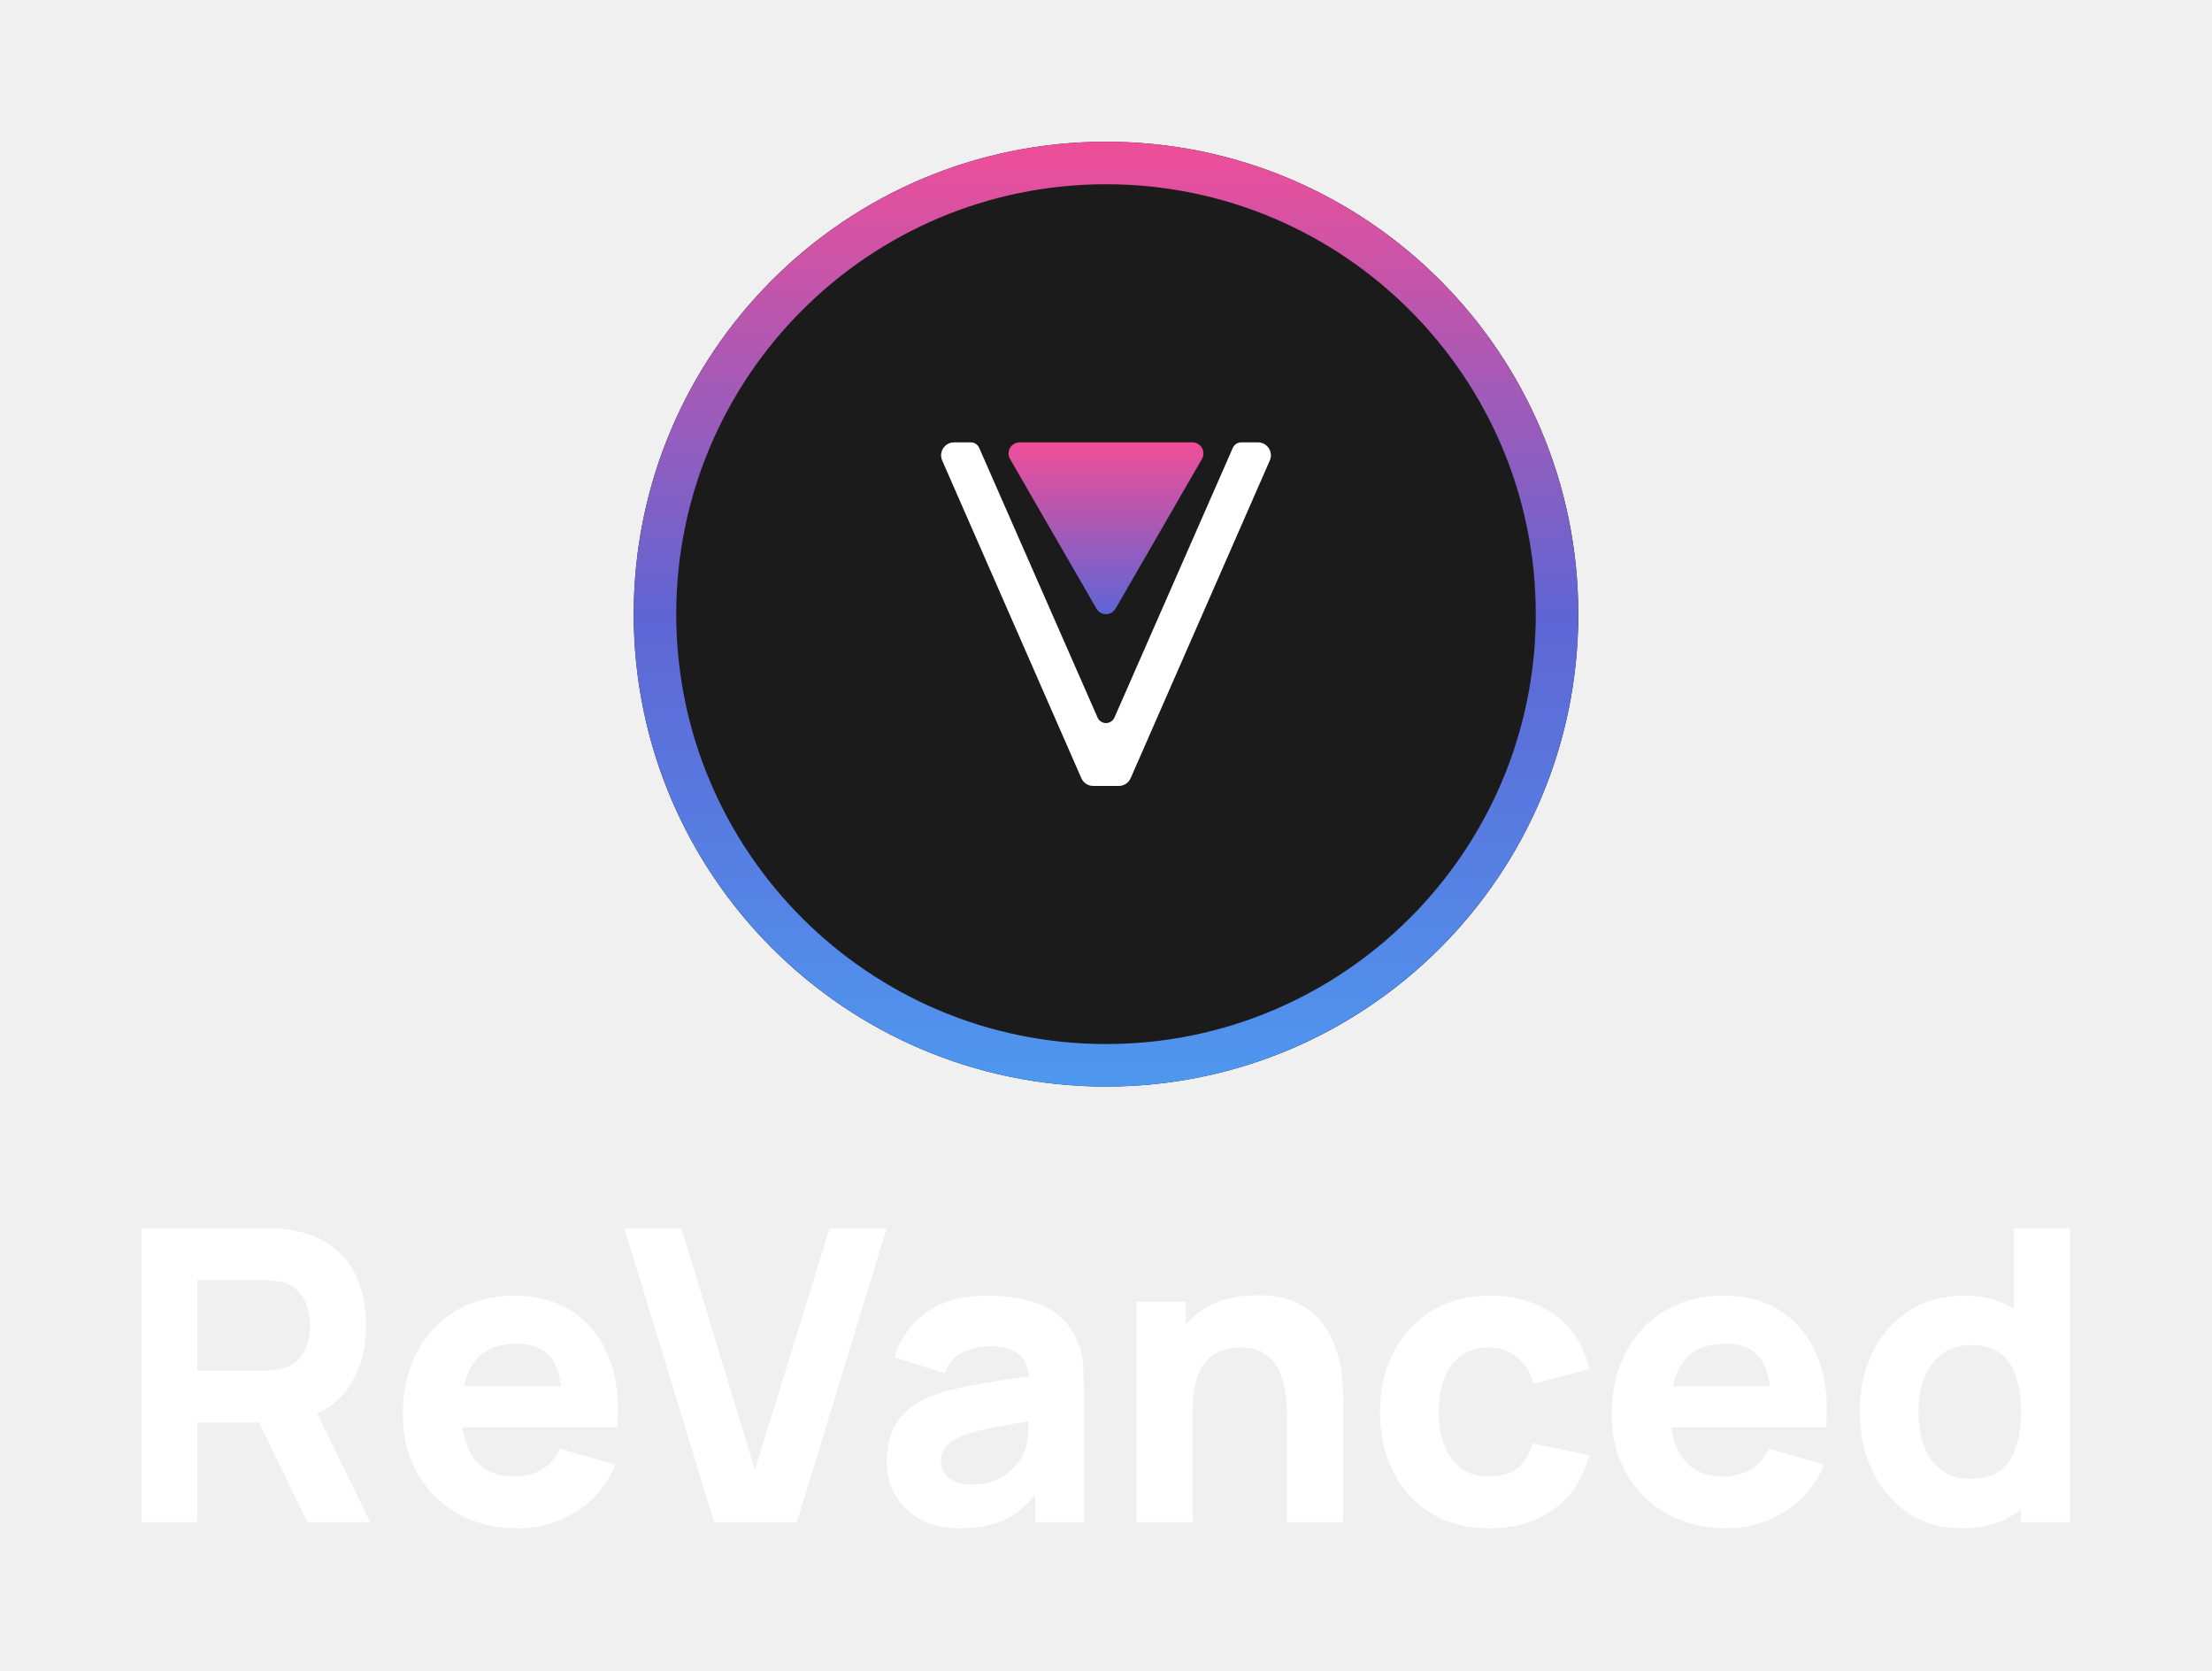
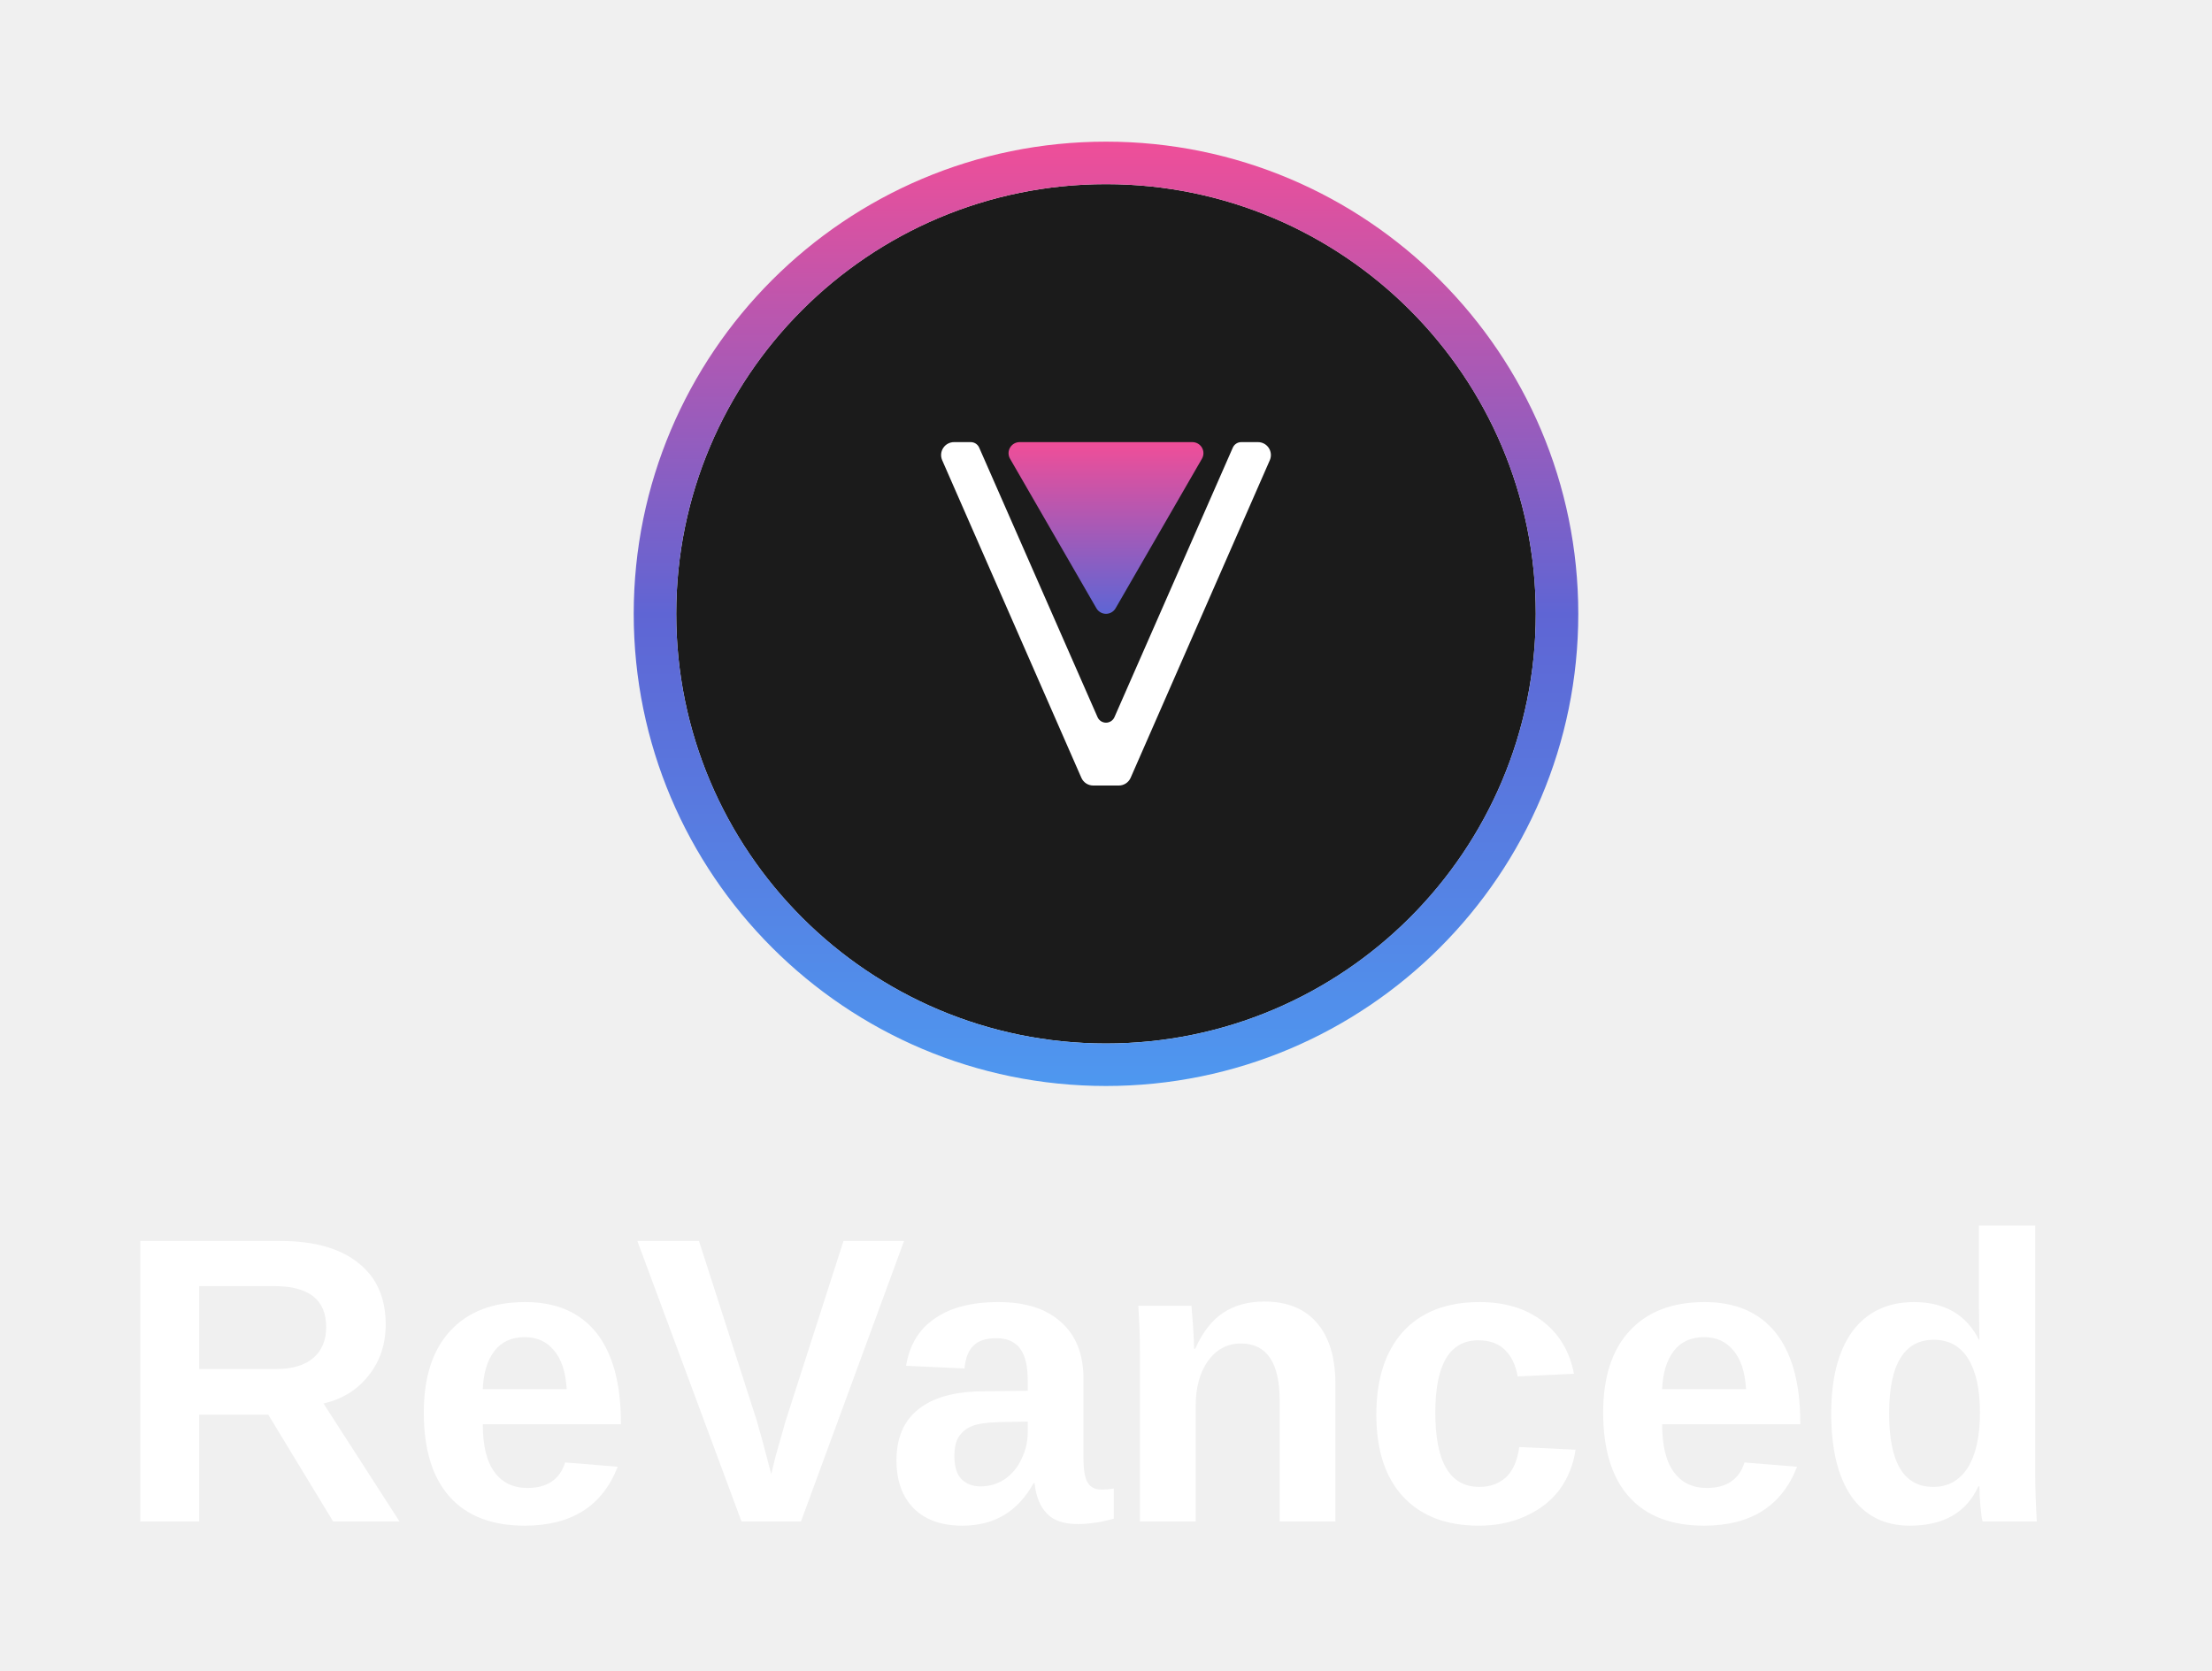
- <svg xmlns="http://www.w3.org/2000/svg" width="100%" height="100%" viewBox="0 0 9600 7249" version="1.1" xml:space="preserve" style="fill-rule:evenodd;clip-rule:evenodd;stroke-linejoin:round;stroke-miterlimit:2;">
-   <clipPath id="_clip1">
-     <rect id="Wordmark" x="614.902" y="5329.15" width="8370.2" height="1304.34" />
-   </clipPath>
-   <g clip-path="url(#_clip1)">
-     <path id="Wordmark1" d="M614.902,6604.05l-0,-1274.9l538.293,0c12.394,0 29.069,0.443 50.022,1.328c20.953,0.885 39.693,2.804 56.22,5.755c76.14,11.805 138.557,36.889 187.251,75.255c48.694,38.365 84.551,86.616 107.57,144.754c23.019,58.138 34.529,122.916 34.529,194.335c-0,106.832 -26.561,198.171 -79.682,274.016c-53.121,75.845 -136.344,122.621 -249.668,140.328l-106.242,7.082l-297.478,0l-0,432.051l-240.815,0Zm718.904,0l-251.439,-518.815l247.898,-47.809l276.229,566.624l-272.688,0Zm-478.089,-656.93l286.853,0c12.395,0 25.971,-0.59 40.726,-1.77c14.756,-1.181 28.332,-3.542 40.727,-7.083c32.462,-8.854 57.547,-23.757 75.254,-44.71c17.707,-20.954 29.955,-44.268 36.742,-69.943c6.788,-25.675 10.182,-50.022 10.182,-73.041c-0,-23.019 -3.394,-47.367 -10.182,-73.042c-6.787,-25.675 -19.035,-48.989 -36.742,-69.942c-17.707,-20.954 -42.792,-35.857 -75.254,-44.711c-12.395,-3.541 -25.971,-5.902 -40.727,-7.082c-14.755,-1.181 -28.331,-1.771 -40.726,-1.771l-286.853,-0l-0,393.095Z" style="fill:#fff;fill-rule:nonzero;" />
-     <path d="M2245.72,6630.61c-97.979,-0 -184.301,-21.101 -258.965,-63.303c-74.665,-42.202 -133.098,-100.34 -175.3,-174.414c-42.201,-74.074 -63.302,-158.92 -63.302,-254.538c-0,-104.471 20.658,-195.367 61.974,-272.688c41.317,-77.32 98.274,-137.377 170.873,-180.169c72.599,-42.791 156.117,-64.187 250.554,-64.187c100.34,-0 185.628,23.609 255.866,70.828c70.238,47.218 122.178,113.62 155.822,199.203c33.643,85.584 45.448,186.219 35.414,301.905l-238.159,-0l-0,-88.535c-0,-97.389 -15.494,-167.479 -46.481,-210.271c-30.988,-42.792 -81.6,-64.188 -151.838,-64.188c-82.042,0 -142.394,24.938 -181.054,74.812c-38.66,49.875 -57.99,123.507 -57.99,220.895c-0,89.125 19.33,158.035 57.99,206.729c38.66,48.695 95.47,73.042 170.43,73.042c47.219,-0 87.65,-10.329 121.293,-30.988c33.643,-20.658 59.318,-50.464 77.025,-89.42l240.816,69.057c-36.005,87.355 -92.815,155.232 -170.43,203.631c-77.616,48.399 -162.462,72.599 -254.538,72.599Zm-316.956,-437.363l0,-178.841l633.911,0l-0,178.841l-633.911,-0Z" style="fill:#fff;fill-rule:nonzero;" />
-     <path d="M3099.19,6604.05l-389.554,-1274.9l247.898,0l318.726,1048.26l324.038,-1048.26l247.898,0l-389.554,1274.9l-359.452,0Z" style="fill:#fff;fill-rule:nonzero;" />
-     <path d="M4166.93,6630.61c-68.467,-0 -126.457,-13.133 -173.971,-39.398c-47.514,-26.266 -83.518,-61.385 -108.013,-105.357c-24.495,-43.972 -36.742,-92.519 -36.742,-145.64c0,-44.268 6.788,-84.699 20.363,-121.293c13.576,-36.595 35.562,-68.91 65.959,-96.946c30.397,-28.036 71.27,-51.498 122.621,-70.385c35.414,-12.985 77.615,-24.495 126.605,-34.529c48.989,-10.034 104.471,-19.625 166.446,-28.774c61.974,-9.148 130.146,-19.33 204.515,-30.544l-86.764,47.809c0,-56.663 -13.575,-98.274 -40.726,-124.835c-27.151,-26.56 -72.599,-39.841 -136.344,-39.841c-35.414,0 -72.303,8.559 -110.669,25.676c-38.365,17.116 -65.22,47.513 -80.566,91.191l-217.797,-69.058c24.2,-79.091 69.648,-143.426 136.344,-193.006c66.697,-49.58 157.593,-74.369 272.688,-74.369c84.404,-0 159.363,12.985 224.879,38.955c65.516,25.97 115.096,70.828 148.739,134.573c18.887,35.414 30.102,70.828 33.643,106.242c3.542,35.414 5.312,74.96 5.312,118.637l0,584.331l-210.713,0l-0,-196.548l30.102,40.727c-46.629,64.335 -96.946,110.816 -150.952,139.442c-54.007,28.626 -122.326,42.94 -204.959,42.94Zm51.35,-189.465c44.268,-0 81.6,-7.821 111.997,-23.462c30.397,-15.641 54.597,-33.496 72.599,-53.564c18.002,-20.068 30.249,-36.889 36.742,-50.465c12.395,-25.97 19.625,-56.219 21.691,-90.748c2.066,-34.529 3.099,-63.303 3.099,-86.322l70.828,17.707c-71.418,11.805 -129.261,21.691 -173.529,29.66c-44.267,7.968 -79.976,15.198 -107.127,21.691c-27.151,6.492 -51.055,13.575 -71.714,21.248c-23.609,9.444 -42.644,19.625 -57.105,30.545c-14.46,10.919 -25.085,22.871 -31.872,35.856c-6.788,12.985 -10.182,27.446 -10.182,43.382c0,21.839 5.46,40.579 16.379,56.22c10.92,15.641 26.413,27.594 46.481,35.857c20.068,8.263 43.972,12.395 71.713,12.395Z" style="fill:#fff;fill-rule:nonzero;" />
-     <path d="M5585.26,6604.05l-0,-451.528c-0,-21.839 -1.181,-49.728 -3.541,-83.666c-2.361,-33.938 -9.739,-68.024 -22.134,-102.258c-12.395,-34.233 -32.611,-62.86 -60.647,-85.879c-28.036,-23.019 -67.729,-34.529 -119.079,-34.529c-20.658,0 -42.792,3.247 -66.402,9.739c-23.609,6.493 -45.743,19.035 -66.401,37.628c-20.658,18.592 -37.627,45.89 -50.907,81.895c-13.281,36.004 -19.921,83.813 -19.921,143.426l-138.114,-65.516c-0,-75.549 15.346,-146.377 46.038,-212.484c30.692,-66.106 76.878,-119.522 138.557,-160.248c61.679,-40.726 139.443,-61.089 233.29,-61.089c74.959,-0 136.049,12.69 183.267,38.07c47.219,25.38 83.961,57.548 110.226,96.503c26.266,38.955 45.006,79.534 56.22,121.736c11.215,42.201 18.002,80.714 20.363,115.538c2.361,34.824 3.542,60.204 3.542,76.14l-0,536.522l-244.357,0Zm-653.388,0l-0,-956.178l214.254,0l0,316.955l30.102,0l0,639.223l-244.356,0Z" style="fill:#fff;fill-rule:nonzero;" />
-     <path d="M6463.52,6630.61c-99.159,-0 -184.153,-22.134 -254.981,-66.402c-70.828,-44.267 -125.129,-104.471 -162.904,-180.611c-37.775,-76.14 -56.662,-162.019 -56.662,-257.637c-0,-96.798 19.625,-183.267 58.875,-259.407c39.251,-76.141 94.585,-136.049 166.003,-179.727c71.419,-43.677 155.822,-65.515 253.211,-65.515c112.734,-0 207.319,28.478 283.754,85.436c76.436,56.957 125.277,134.721 146.526,233.29l-240.815,63.745c-14.166,-49.58 -38.808,-88.24 -73.927,-115.981c-35.119,-27.741 -74.812,-41.612 -119.08,-41.612c-50.76,0 -92.371,12.248 -124.834,36.743c-32.463,24.494 -56.367,57.842 -71.714,100.044c-15.346,42.202 -23.019,89.863 -23.019,142.984c0,83.223 18.445,150.657 55.335,202.303c36.889,51.645 91.634,77.468 164.232,77.468c54.302,-0 95.618,-12.395 123.949,-37.185c28.331,-24.79 49.58,-60.204 63.745,-106.242l246.128,51.35c-27.151,101.52 -78.501,179.726 -154.051,234.618c-75.55,54.892 -168.807,82.338 -279.771,82.338Z" style="fill:#fff;fill-rule:nonzero;" />
-     <path d="M7492.3,6630.61c-97.979,-0 -184.3,-21.101 -258.965,-63.303c-74.664,-42.202 -133.098,-100.34 -175.299,-174.414c-42.202,-74.074 -63.303,-158.92 -63.303,-254.538c0,-104.471 20.658,-195.367 61.975,-272.688c41.316,-77.32 98.274,-137.377 170.872,-180.169c72.599,-42.791 156.117,-64.187 250.554,-64.187c100.34,-0 185.629,23.609 255.867,70.828c70.237,47.218 122.178,113.62 155.821,199.203c33.643,85.584 45.448,186.219 35.414,301.905l-238.159,-0l-0,-88.535c-0,-97.389 -15.494,-167.479 -46.481,-210.271c-30.987,-42.792 -81.6,-64.188 -151.837,-64.188c-82.043,0 -142.394,24.938 -181.055,74.812c-38.66,49.875 -57.99,123.507 -57.99,220.895c0,89.125 19.33,158.035 57.99,206.729c38.661,48.695 95.471,73.042 170.43,73.042c47.219,-0 87.65,-10.329 121.293,-30.988c33.644,-20.658 59.319,-50.464 77.026,-89.42l240.815,69.057c-36.004,87.355 -92.814,155.232 -170.43,203.631c-77.616,48.399 -162.462,72.599 -254.538,72.599Zm-316.955,-437.363l-0,-178.841l633.91,0l0,178.841l-633.91,-0Z" style="fill:#fff;fill-rule:nonzero;" />
-     <path d="M8512.22,6630.61c-87.945,-0 -164.97,-22.134 -231.076,-66.402c-66.106,-44.267 -117.604,-104.471 -154.494,-180.611c-36.889,-76.14 -55.334,-162.019 -55.334,-257.637c-0,-97.388 18.74,-184.005 56.22,-259.85c37.479,-75.845 90.158,-135.606 158.035,-179.284c67.876,-43.677 147.558,-65.515 239.044,-65.515c90.896,-0 167.331,22.133 229.306,66.401c61.974,44.267 108.898,104.471 140.77,180.611c31.873,76.14 47.809,162.019 47.809,257.637c0,95.618 -16.083,181.497 -48.251,257.637c-32.168,76.14 -80.124,136.344 -143.87,180.611c-63.745,44.268 -143.131,66.402 -238.159,66.402Zm38.956,-214.255c53.711,-0 96.65,-12.1 128.818,-36.299c32.168,-24.2 55.334,-58.138 69.5,-101.816c14.166,-43.677 21.248,-94.437 21.248,-152.28c0,-57.843 -7.082,-108.603 -21.248,-152.28c-14.166,-43.677 -36.742,-77.616 -67.729,-101.815c-30.987,-24.2 -71.566,-36.3 -121.736,-36.3c-53.711,0 -97.831,13.133 -132.36,39.398c-34.528,26.266 -60.056,61.385 -76.582,105.357c-16.527,43.972 -24.79,92.519 -24.79,145.64c-0,53.711 7.968,102.553 23.904,146.526c15.936,43.972 40.431,78.943 73.484,104.914c33.053,25.97 75.55,38.955 127.491,38.955Zm219.566,187.694l0,-655.159l-30.101,0l-0,-619.745l242.585,0l0,1274.9l-212.484,0Z" style="fill:#fff;fill-rule:nonzero;" />
+ <svg xmlns="http://www.w3.org/2000/svg" width="100%" height="100%" viewBox="0 0 2304 1740" version="1.1" xml:space="preserve" style="fill-rule:evenodd;clip-rule:evenodd;stroke-linejoin:round;stroke-miterlimit:2;">
+   <g id="Wordmark" transform="matrix(0.673206,0,0,0.673206,1152,1435.52)">
+     <g transform="matrix(1,0,0,1,-1492,-232.5)">
+       <g id="Wordmark1" transform="matrix(52.605,0,0,52.605,-15213.9,-10090.6)">
+         <g transform="matrix(12,0,0,12,345.733,200.459)">
+                 </g>
+         <text x="288.37px" y="200.459px" style="font-family:'Arial-BoldMT', 'Arial', sans-serif;font-weight:700;font-size:12px;fill:white;">ReV<tspan x="311.051px 317.725px " y="200.459px 200.459px ">an</tspan>ced</text>
+       </g>
+     </g>
  </g>
-   <g id="Logo">
-     <g id="Ring">
-       <circle id="Ring-Background" cx="4800" cy="2664.57" r="2049.67" style="fill:#1b1b1b;" />
-       <path id="Ring1" d="M4800,614.902c1131.25,-0 2049.67,918.427 2049.67,2049.67c0,1131.25 -918.427,2049.67 -2049.67,2049.67c-1131.25,0 -2049.67,-918.427 -2049.67,-2049.67c-0,-1131.25 918.427,-2049.67 2049.67,-2049.67Zm-0,184.47c1029.43,0 1865.2,835.769 1865.2,1865.2c-0,1029.43 -835.769,1865.2 -1865.2,1865.2c-1029.43,-0 -1865.2,-835.769 -1865.2,-1865.2c0,-1029.43 835.769,-1865.2 1865.2,-1865.2Z" style="fill:url(#_Linear2);" />
-     </g>
-     <g id="Shape">
-       <path id="V-Shape" d="M5510.93,1997.78c7.593,-17.329 5.93,-37.319 -4.422,-53.156c-10.351,-15.836 -27.994,-25.381 -46.913,-25.381c-26.379,-0 -53.47,-0 -72.584,-0c-15.886,-0 -30.269,9.393 -36.655,23.938c-63.887,145.508 -401.084,913.501 -513.699,1169.99c-6.387,14.546 -20.77,23.939 -36.656,23.939c-15.886,-0 -30.269,-9.393 -36.655,-23.939c-112.615,-256.491 -449.812,-1024.49 -513.699,-1169.99c-6.387,-14.545 -20.769,-23.938 -36.655,-23.938c-19.114,-0 -46.202,-0 -72.58,-0c-18.919,-0 -36.561,9.545 -46.913,25.381c-10.351,15.837 -12.014,35.826 -4.421,53.155c120.706,275.509 522.01,1191.47 603.987,1378.58c8.931,20.385 29.079,33.554 51.335,33.554c32.246,0 78.957,0 111.203,0c22.256,0 42.403,-13.169 51.335,-33.554c81.978,-187.11 483.285,-1103.07 603.992,-1378.58Z" style="fill:#fff;" />
-       <path id="Diamond" d="M4841.6,2640.55c-8.581,14.864 -24.44,24.02 -41.603,24.02c-17.163,0 -33.022,-9.156 -41.603,-24.02c-87.097,-150.856 -287.752,-498.4 -374.849,-649.256c-8.581,-14.864 -8.581,-33.176 0,-48.04c8.582,-14.863 24.441,-24.019 41.603,-24.019c174.194,-0 575.504,-0 749.698,-0c17.162,-0 33.021,9.156 41.603,24.019c8.581,14.864 8.581,33.176 -0,48.04c-87.097,150.856 -287.752,498.4 -374.849,649.256Z" style="fill:url(#_Linear3);" />
+   <g id="revanced-logo.afdesign" transform="matrix(3.84314,0,0,3.84314,1152,639.498)">
+     <g transform="matrix(1,0,0,1,-128,-128)">
+       <g id="Logo">
+         <clipPath id="_clip1">
+           <circle id="Background" cx="128" cy="128" r="116.48" />
+         </clipPath>
+         <g clip-path="url(#_clip1)">
+           <rect x="0" y="0" width="256" height="256" style="fill:rgb(27,27,27);" />
+         </g>
+         <path id="Ring" d="M128,0C198.645,0 256,57.355 256,128C256,198.645 198.645,256 128,256C57.355,256 0,198.645 0,128C0,57.355 57.355,0 128,0ZM128,11.52C63.713,11.52 11.52,63.713 11.52,128C11.52,192.287 63.713,244.48 128,244.48C192.287,244.48 244.48,192.287 244.48,128C244.48,63.713 192.287,11.52 128,11.52Z" style="fill:url(#_Linear2);" />
+         <g id="Shape">
+           <g id="V-Shape" transform="matrix(1,0,0,1,1.01146e-05,-0.0493818)">
+             <path d="M172.397,86.408C172.871,85.326 172.767,84.078 172.12,83.089C171.474,82.1 170.372,81.504 169.191,81.504C167.543,81.504 165.852,81.504 164.658,81.504C163.666,81.504 162.768,82.091 162.369,82.999C158.379,92.086 137.322,140.046 130.289,156.064C129.89,156.972 128.992,157.559 128,157.559C127.008,157.559 126.11,156.972 125.711,156.064C118.678,140.046 97.62,92.086 93.631,82.999C93.232,82.091 92.334,81.504 91.342,81.504C90.148,81.504 88.456,81.504 86.809,81.504C85.628,81.504 84.526,82.1 83.879,83.089C83.233,84.078 83.129,85.326 83.603,86.408C91.141,103.614 116.202,160.815 121.322,172.499C121.88,173.772 123.138,174.595 124.528,174.595C126.541,174.595 129.458,174.595 131.472,174.595C132.862,174.595 134.12,173.772 134.678,172.499C139.797,160.815 164.859,103.614 172.397,86.408Z" style="fill:white;" />
+           </g>
+           <g id="Diamond" transform="matrix(-1.54007,-1.88604e-16,1.88604e-16,-1.54007,327.925,209.689)">
+             <path d="M128.129,54.017C128.477,53.414 129.12,53.043 129.816,53.043C130.512,53.043 131.155,53.414 131.503,54.017C135.035,60.134 143.171,74.227 146.703,80.344C147.051,80.947 147.051,81.689 146.703,82.292C146.355,82.894 145.712,83.266 145.016,83.266L114.616,83.266C113.92,83.266 113.277,82.894 112.929,82.292C112.581,81.689 112.581,80.947 112.929,80.344C116.461,74.227 124.597,60.134 128.129,54.017Z" style="fill:url(#_Linear3);" />
+           </g>
+         </g>
+       </g>
    </g>
  </g>
  <defs>
-     <linearGradient id="_Linear2" x1="0" y1="0" x2="1" y2="0" gradientUnits="userSpaceOnUse" gradientTransform="matrix(2.51012e-13,4099.34,-4099.34,2.51012e-13,4800,614.902)">
-       <stop offset="0" style="stop-color:#f04e98;stop-opacity:1" />
-       <stop offset="0.5" style="stop-color:#5f65d4;stop-opacity:1" />
-       <stop offset="1" style="stop-color:#4e98f0;stop-opacity:1" />
+     <linearGradient id="_Linear2" x1="0" y1="0" x2="1" y2="0" gradientUnits="userSpaceOnUse" gradientTransform="matrix(1.56755e-14,256,-256,1.56755e-14,128,1.06127e-10)">
+       <stop offset="0" style="stop-color:rgb(240,78,152);stop-opacity:1" />
+       <stop offset="0.5" style="stop-color:rgb(95,101,212);stop-opacity:1" />
+       <stop offset="1" style="stop-color:rgb(78,152,240);stop-opacity:1" />
    </linearGradient>
-     <linearGradient id="_Linear3" x1="0" y1="0" x2="1" y2="0" gradientUnits="userSpaceOnUse" gradientTransform="matrix(9.07776e-14,1482.51,-1447.76,8.86499e-14,4800,1919.24)">
-       <stop offset="0" style="stop-color:#f04e98;stop-opacity:1" />
-       <stop offset="0.5" style="stop-color:#5f65d4;stop-opacity:1" />
-       <stop offset="1" style="stop-color:#4e98f0;stop-opacity:1" />
+     <linearGradient id="_Linear3" x1="0" y1="0" x2="1" y2="0" gradientUnits="userSpaceOnUse" gradientTransform="matrix(-1.1043e-14,-60.1151,58.7061,-1.07841e-14,129.816,83.2658)">
+       <stop offset="0" style="stop-color:rgb(240,78,152);stop-opacity:1" />
+       <stop offset="0.5" style="stop-color:rgb(95,101,212);stop-opacity:1" />
+       <stop offset="1" style="stop-color:rgb(78,152,240);stop-opacity:1" />
    </linearGradient>
  </defs>
</svg>
